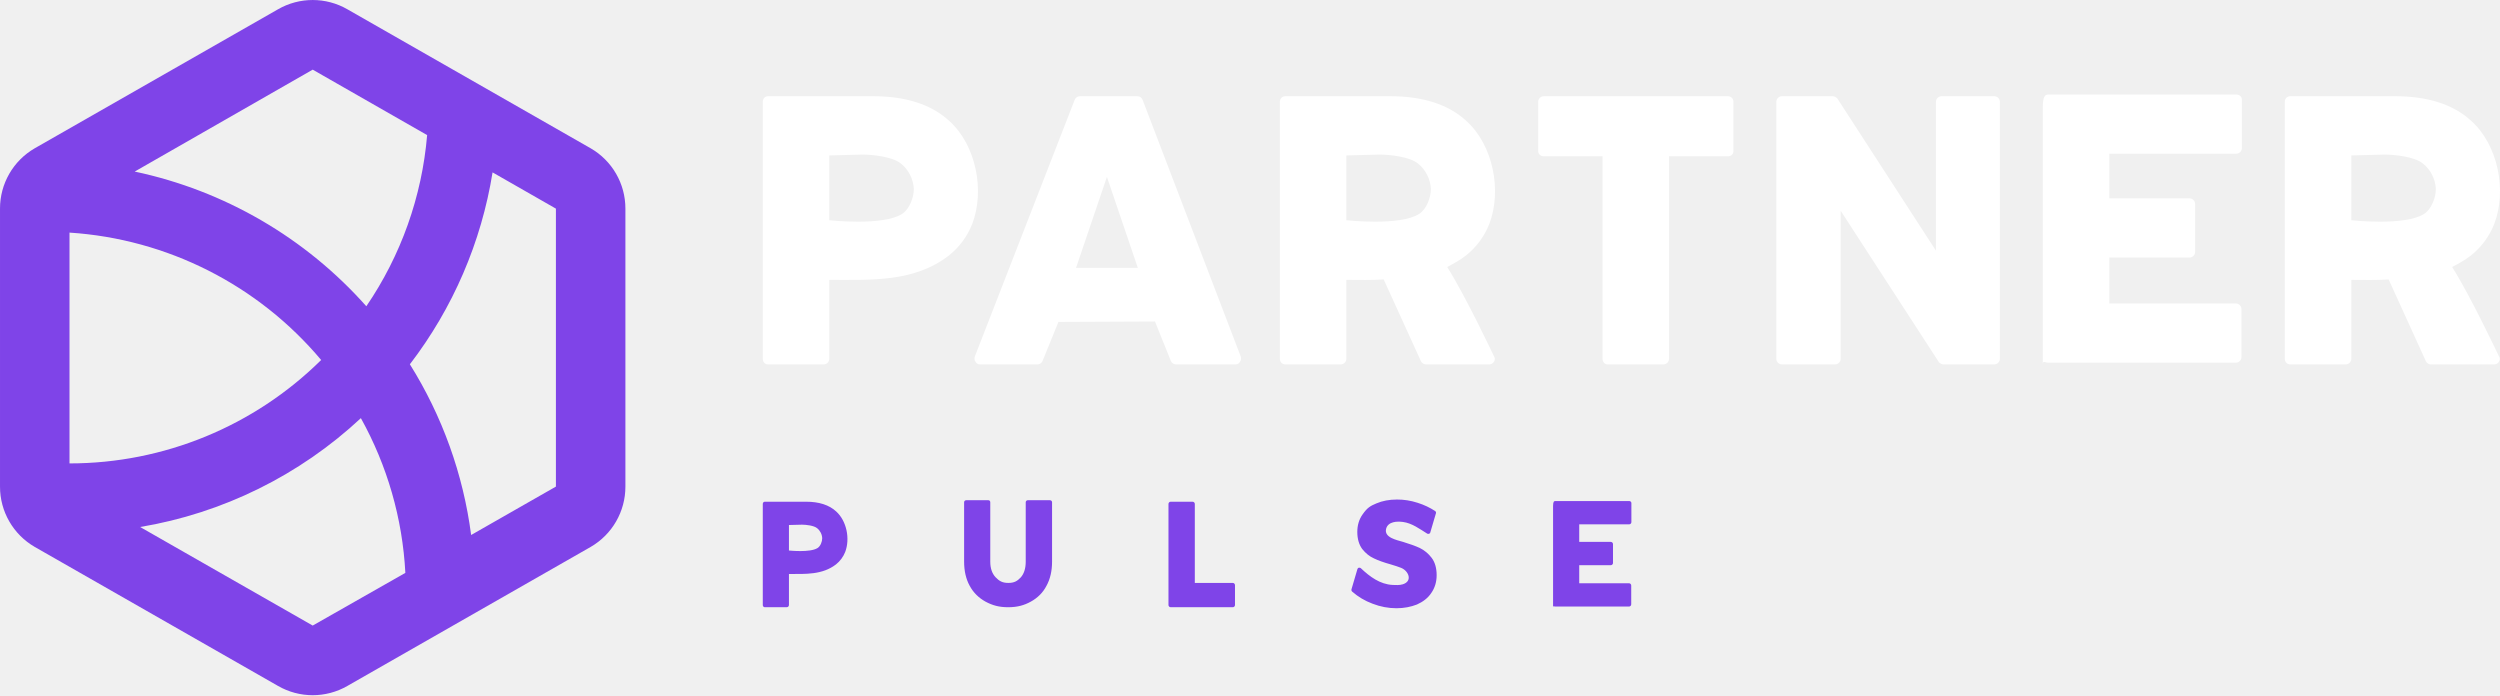
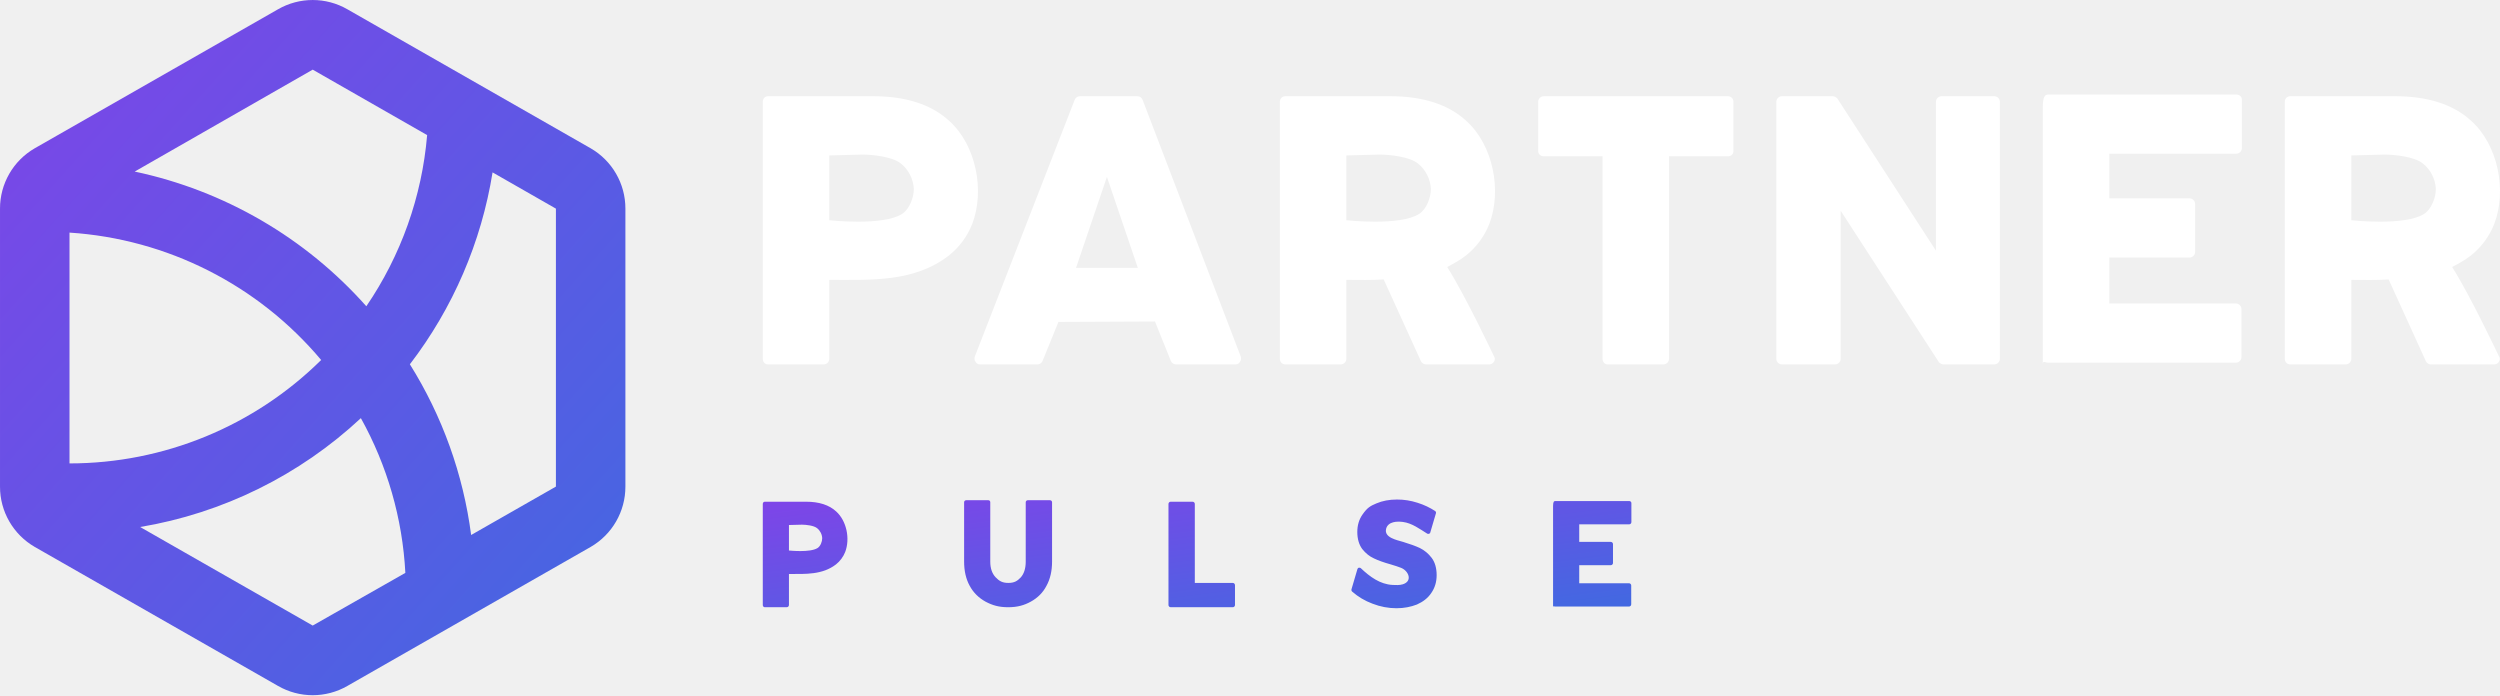
- <svg xmlns="http://www.w3.org/2000/svg" width="396" height="110.121" class="looka-1j8o68f" viewBox="0 0 370.353 102.989">
-   <path fill="#7f44e8" d="M87.501 21.967 51.471 1.38a10.3 10.3 0 0 0-10.294 0L5.147 21.967a10.3 10.3 0 0 0-5.146 8.94v41.176a10.3 10.3 0 0 0 5.147 8.939l36.03 20.588a10.3 10.3 0 0 0 10.294 0l36.03-20.588a10.3 10.3 0 0 0 5.146-8.94V30.907a10.3 10.3 0 0 0-5.147-8.939m-41.177-11.65 16.952 9.695a52.84 52.84 0 0 1-9.008 25.357 63.48 63.48 0 0 0-34.314-19.953Zm-36.029 24.14A53.19 53.19 0 0 1 47.577 53.33a53.02 53.02 0 0 1-37.282 15.321Zm36.03 58.214-25.564-14.6a63.3 63.3 0 0 0 32.7-16.128 52.84 52.84 0 0 1 6.589 22.922Zm36.029-20.588-12.559 7.171a63 63 0 0 0-9.076-25.289 63.14 63.14 0 0 0 12.25-28.429l9.385 5.37Z" />
+ <svg xmlns="http://www.w3.org/2000/svg" width="396" height="110.121" viewBox="0 0 370.353 102.989">
+   <defs>
+     <linearGradient id="gradient" x1="0%" y1="0%" x2="100%" y2="100%">
+       <stop offset="0%" style="stop-color:#7f44e8;stop-opacity:1" />
+       <stop offset="100%" style="stop-color:#4169E1;stop-opacity:1" />
+     </linearGradient>
+   </defs>
+   <path fill="url(#gradient)" d="M87.501 21.967 51.471 1.38a10.3 10.3 0 0 0-10.294 0L5.147 21.967a10.3 10.3 0 0 0-5.146 8.94v41.176a10.3 10.3 0 0 0 5.147 8.939l36.03 20.588a10.3 10.3 0 0 0 10.294 0l36.03-20.588a10.3 10.3 0 0 0 5.146-8.94V30.907a10.3 10.3 0 0 0-5.147-8.939m-41.177-11.65 16.952 9.695a52.84 52.84 0 0 1-9.008 25.357 63.48 63.48 0 0 0-34.314-19.953Zm-36.029 24.14A53.19 53.19 0 0 1 47.577 53.33a53.02 53.02 0 0 1-37.282 15.321Zm36.03 58.214-25.564-14.6a63.3 63.3 0 0 0 32.7-16.128 52.84 52.84 0 0 1 6.589 22.922Zm36.029-20.588-12.559 7.171a63 63 0 0 0-9.076-25.289 63.14 63.14 0 0 0 12.25-28.429l9.385 5.37Z" />
  <path fill="#fff" d="M113.763 53.984c-.445 0-.763-.381-.763-.826V15.08c0-.445.318-.827.763-.827h15.574c4.831 0 8.645 1.208 11.315 3.687 3.941 3.56 5.276 10.298 3.369 15.256a11.24 11.24 0 0 1-3.433 4.64c-5.149 4.006-11.569 3.624-17.735 3.624v11.697a.84.84 0 0 1-.826.826zm9.09-21.359s8.01.89 10.806-.953c1.081-.7 1.717-2.416 1.717-3.687-.064-1.399-.763-2.86-1.907-3.75-1.208-1.018-4.196-1.336-5.721-1.336l-4.895.128zm22.312 21.359a.7.7 0 0 1-.636-.381c-.19-.191-.19-.509-.127-.763l14.812-38.077a.83.83 0 0 1 .762-.509h8.518c.318 0 .636.191.763.509l14.557 38.077c.064.254.064.508-.127.763a.7.7 0 0 1-.636.38h-8.836a.83.83 0 0 1-.762-.508l-2.352-5.848-14.303.064-2.352 5.784a.83.83 0 0 1-.763.509zm14.24-14.303h9.153l-4.577-13.476zm31.02 14.303c-.508 0-.826-.381-.826-.826V15.08c0-.445.318-.827.826-.827h15.51c4.832 0 8.646 1.208 11.316 3.687 3.94 3.56 5.276 10.298 3.369 15.256a11.24 11.24 0 0 1-3.433 4.64c-.89.7-1.843 1.209-2.797 1.717 2.734 4.323 6.865 13.095 6.865 13.095.064.127.191.318.191.509a.84.84 0 0 1-.826.826h-9.408c-.255 0-.572-.19-.7-.445l-5.53-12.141c-1.97.127-3.496.063-5.53.063v11.697a.84.84 0 0 1-.827.826zm9.027-21.359s8.01.89 10.806-.953c1.08-.7 1.717-2.416 1.717-3.687-.064-1.399-.763-2.86-1.907-3.75-1.208-1.018-4.196-1.336-5.722-1.336l-4.894.128zm38.712 21.359c-.445 0-.762-.381-.762-.826V23.154h-8.71c-.444 0-.826-.318-.826-.763v-7.31c0-.445.382-.827.827-.827h27.27c.509 0 .827.382.827.827v7.31c0 .445-.318.763-.827.763h-8.709v30.004a.84.84 0 0 1-.826.826zm25.809 0a.84.84 0 0 1-.827-.826V15.08c0-.445.382-.827.827-.827h7.5c.255 0 .51.127.7.318l14.62 22.567V15.08c0-.445.382-.827.827-.827h7.819c.445 0 .826.382.826.827v38.077a.84.84 0 0 1-.826.826h-7.501c-.255 0-.509-.127-.7-.318l-14.557-22.44v21.932a.84.84 0 0 1-.826.826zm38.649 0V15.907c0-1.59.318-1.907.826-1.907h27.843c.445 0 .826.318.826.763v7.183a.84.84 0 0 1-.826.826h-18.816v6.611h11.887c.445 0 .826.382.826.827v7.12a.84.84 0 0 1-.826.826h-11.887v6.801h18.752c.445 0 .826.382.826.827v7.12a.84.84 0 0 1-.826.826h-27.779c-.508 0-.826-.382-.826.254m36.678 0c-.508 0-.826-.381-.826-.826V15.08c0-.445.318-.827.826-.827h15.51c4.832 0 8.646 1.208 11.316 3.687 3.94 3.56 5.276 10.298 3.369 15.256a11.24 11.24 0 0 1-3.433 4.64c-.89.7-1.843 1.209-2.797 1.717C366 43.877 370.13 52.65 370.13 52.65c.064.127.191.318.191.509a.84.84 0 0 1-.826.826h-9.408c-.255 0-.572-.19-.7-.445l-5.53-12.141c-1.97.127-3.496.063-5.53.063v11.697a.84.84 0 0 1-.827.826zm9.027-21.359s8.01.89 10.806-.953c1.08-.7 1.717-2.416 1.717-3.687-.064-1.399-.763-2.86-1.907-3.75-1.208-1.018-4.196-1.336-5.722-1.336l-4.894.128z" />
-   <path fill="#7f44e8" d="M113.3 89.955c-.175 0-.3-.15-.3-.325V74.65c0-.175.125-.325.3-.325h6.127c1.9 0 3.401.475 4.452 1.45 1.55 1.401 2.075 4.052 1.325 6.003-.275.7-.75 1.35-1.35 1.825-2.026 1.576-4.552 1.426-6.978 1.426v4.601a.33.33 0 0 1-.325.325zm3.576-8.403s3.151.35 4.252-.375c.425-.275.675-.95.675-1.45a2.03 2.03 0 0 0-.75-1.476c-.476-.4-1.65-.525-2.251-.525l-1.926.05zm32.476 8.403c-1.35 0-2.326-.275-3.351-.825-1-.55-1.8-1.326-2.351-2.35-.55-1.001-.825-2.202-.825-3.577V74.4c0-.175.15-.3.325-.3h3.25c.176 0 .3.125.3.3v8.803c0 1 .276 1.776.801 2.326s1 .825 1.876.825 1.325-.275 1.825-.8c.5-.55.75-1.35.75-2.351V74.4c0-.175.15-.3.326-.3h3.25c.176 0 .326.125.326.3v8.803c0 1.375-.275 2.576-.825 3.576-.526 1.025-1.326 1.8-2.326 2.35s-2 .826-3.351.826m24.072 0a.33.33 0 0 1-.325-.325V74.65a.33.33 0 0 1 .325-.325h3.252a.33.33 0 0 1 .325.325v11.704h5.626c.175 0 .326.15.326.325v2.951c0 .175-.15.325-.326.325zm33.451.15c-1.2 0-2.4-.225-3.55-.675a9.6 9.6 0 0 1-3.027-1.8.35.35 0 0 1-.075-.376l.875-2.976c.05-.1.125-.175.225-.175.1-.025.2 0 .276.075 1.325 1.25 2.825 2.376 4.701 2.476.5.025 1.05.05 1.526-.1 1.475-.475.85-1.976-.25-2.426q-.563-.225-1.576-.525c-1-.275-1.826-.575-2.45-.875-.676-.3-1.251-.775-1.751-1.4-.476-.65-.726-1.501-.726-2.526q0-1.464.75-2.551c.75-1.087 1.201-1.3 2.076-1.676S205.8 74 206.95 74a9.7 9.7 0 0 1 3.026.475c.976.3 1.85.725 2.626 1.226.125.1.175.25.1.4l-.825 2.8c-.025.1-.1.15-.2.176a.3.3 0 0 1-.25-.025c-1.126-.7-2.251-1.55-3.576-1.726-.876-.125-2.201-.075-2.501.975-.375 1.35 1.6 1.7 2.5 1.976q1.5.45 2.476.9a4.9 4.9 0 0 1 1.75 1.45c.501.651.751 1.526.751 2.577 0 1.025-.275 1.9-.8 2.65-.5.75-1.225 1.3-2.126 1.701-.9.35-1.9.55-3.026.55m23.198-.15v-14.98c0-.625.125-.75.325-.75h10.953c.175 0 .325.125.325.3v2.826a.33.33 0 0 1-.325.325h-7.402v2.601h4.676c.176 0 .326.15.326.325v2.801c0 .175-.15.325-.326.325h-4.676v2.676h7.377a.33.33 0 0 1 .325.325v2.801a.33.33 0 0 1-.325.325h-10.928c-.2 0-.325-.15-.325.1" />
+   <path fill="url(#gradient)" d="M113.3 89.955c-.175 0-.3-.15-.3-.325V74.65c0-.175.125-.325.3-.325h6.127c1.9 0 3.401.475 4.452 1.45 1.55 1.401 2.075 4.052 1.325 6.003-.275.7-.75 1.35-1.35 1.825-2.026 1.576-4.552 1.426-6.978 1.426v4.601a.33.33 0 0 1-.325.325zm3.576-8.403s3.151.35 4.252-.375c.425-.275.675-.95.675-1.45a2.03 2.03 0 0 0-.75-1.476c-.476-.4-1.65-.525-2.251-.525l-1.926.05zm32.476 8.403c-1.35 0-2.326-.275-3.351-.825-1-.55-1.8-1.326-2.351-2.35-.55-1.001-.825-2.202-.825-3.577V74.4c0-.175.15-.3.325-.3h3.25c.176 0 .3.125.3.3v8.803c0 1 .276 1.776.801 2.326s1 .825 1.876.825 1.325-.275 1.825-.8c.5-.55.75-1.35.75-2.351V74.4c0-.175.15-.3.326-.3h3.25c.176 0 .326.125.326.3v8.803c0 1.375-.275 2.576-.825 3.576-.526 1.025-1.326 1.8-2.326 2.35s-2 .826-3.351.826m24.072 0a.33.33 0 0 1-.325-.325V74.65a.33.33 0 0 1 .325-.325h3.252a.33.33 0 0 1 .325.325v11.704h5.626c.175 0 .326.15.326.325v2.951c0 .175-.15.325-.326.325zm33.451.15c-1.2 0-2.4-.225-3.55-.675a9.6 9.6 0 0 1-3.027-1.8.35.35 0 0 1-.075-.376l.875-2.976c.05-.1.125-.175.225-.175.1-.025.2 0 .276.075 1.325 1.25 2.825 2.376 4.701 2.476.5.025 1.05.05 1.526-.1 1.475-.475.85-1.976-.25-2.426q-.563-.225-1.576-.525c-1-.275-1.826-.575-2.45-.875-.676-.3-1.251-.775-1.751-1.4-.476-.65-.726-1.501-.726-2.526q0-1.464.75-2.551c.75-1.087 1.201-1.3 2.076-1.676S205.8 74 206.95 74a9.7 9.7 0 0 1 3.026.475c.976.3 1.85.725 2.626 1.226.125.1.175.25.1.4l-.825 2.8c-.025.1-.1.15-.2.176a.3.3 0 0 1-.25-.025c-1.126-.7-2.251-1.55-3.576-1.726-.876-.125-2.201-.075-2.501.975-.375 1.35 1.6 1.7 2.5 1.976q1.5.45 2.476.9a4.9 4.9 0 0 1 1.75 1.45c.501.651.751 1.526.751 2.577 0 1.025-.275 1.9-.8 2.65-.5.75-1.225 1.3-2.126 1.701-.9.35-1.9.55-3.026.55m23.198-.15v-14.98c0-.625.125-.75.325-.75h10.953c.175 0 .325.125.325.3v2.826a.33.33 0 0 1-.325.325h-7.402v2.601h4.676c.176 0 .326.15.326.325v2.801c0 .175-.15.325-.326.325h-4.676v2.676h7.377a.33.33 0 0 1 .325.325v2.801a.33.33 0 0 1-.325.325h-10.928c-.2 0-.325-.15-.325.1" />
</svg>
